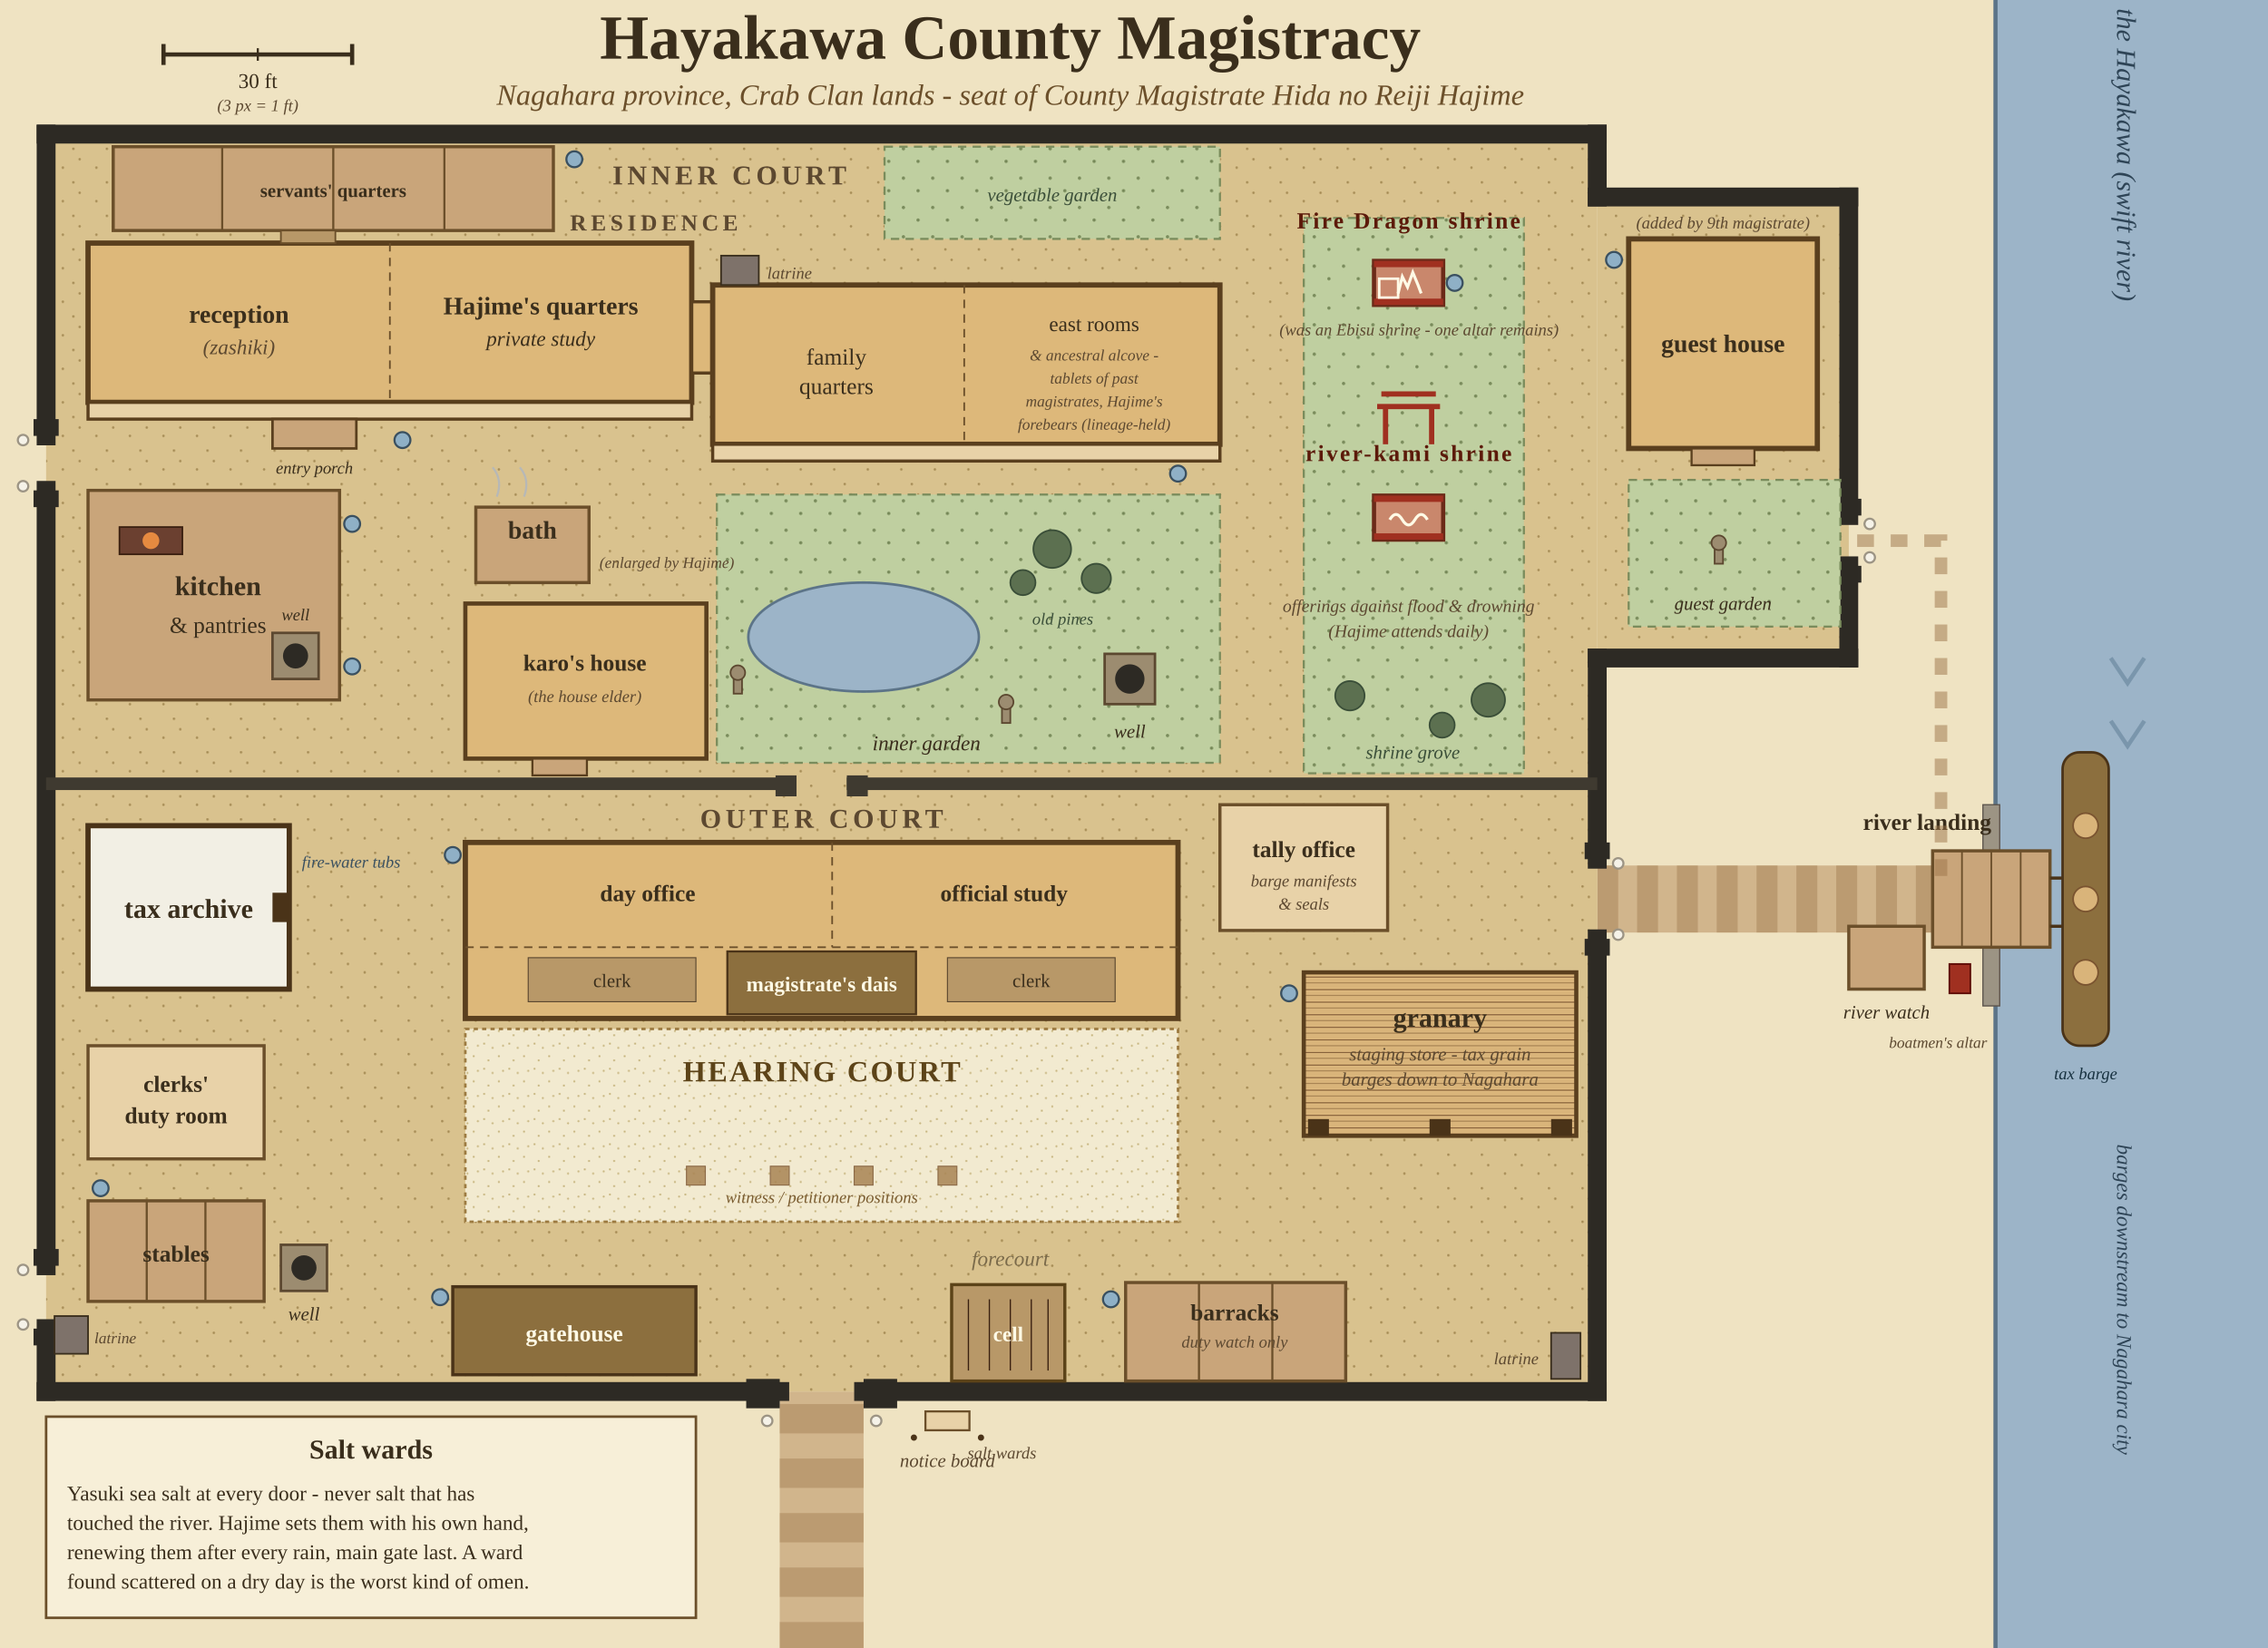
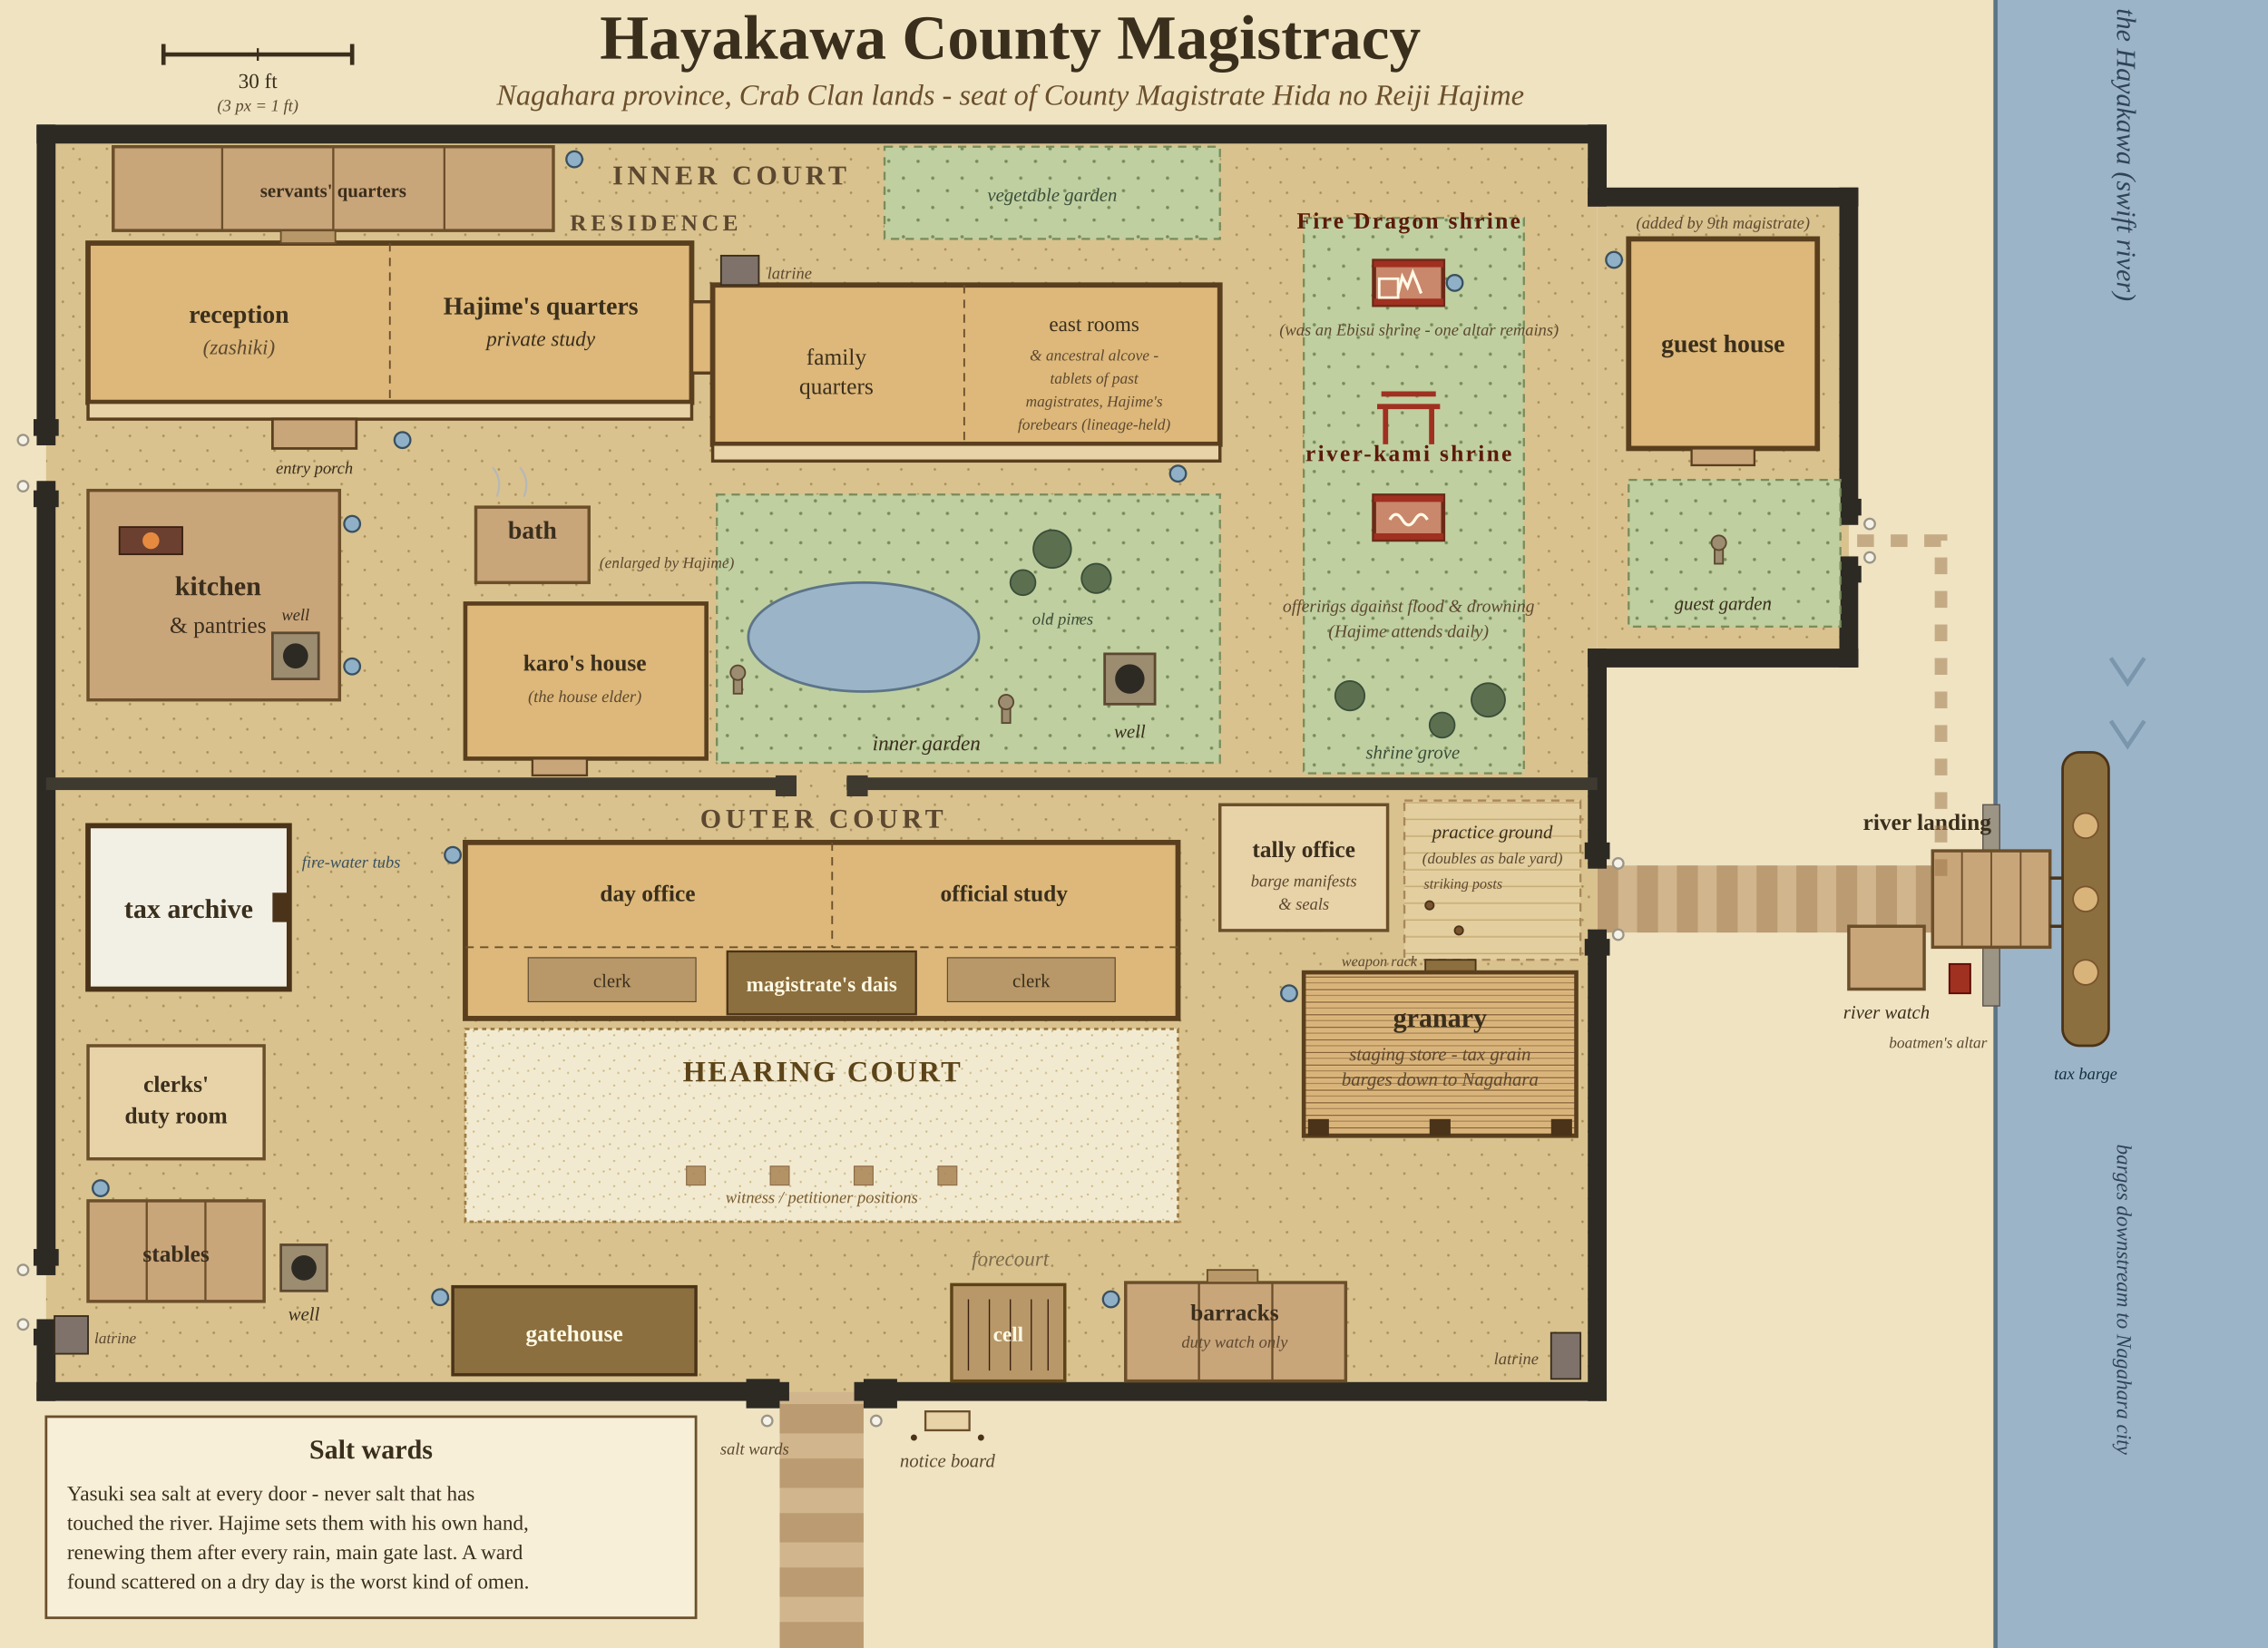
<svg xmlns="http://www.w3.org/2000/svg" viewBox="118 86 1082 786" font-family="Georgia, 'Times New Roman', serif">
  <defs>
    <pattern id="garden-stipple" patternUnits="userSpaceOnUse" width="14" height="14">
      <rect width="14" height="14" fill="#BFCFA0" />
      <circle cx="3" cy="3" r="0.8" fill="#7A8C5C" />
      <circle cx="10" cy="9" r="0.8" fill="#7A8C5C" />
    </pattern>
    <pattern id="court-earth" patternUnits="userSpaceOnUse" width="16" height="16">
      <rect width="16" height="16" fill="#D9C28E" />
      <circle cx="4" cy="6" r="0.6" fill="#A88E58" />
      <circle cx="12" cy="2" r="0.6" fill="#A88E58" />
      <circle cx="9" cy="13" r="0.6" fill="#A88E58" />
+     </pattern>
+     <pattern id="keiko-earth" patternUnits="userSpaceOnUse" width="16" height="16">
+       <rect width="16" height="16" fill="#E2CE9E" />
+       <line x1="0" y1="5" x2="16" y2="5" stroke="#C2A46C" stroke-width="0.5" />
+       <line x1="0" y1="13" x2="16" y2="13" stroke="#C2A46C" stroke-width="0.5" />
    </pattern>
    <pattern id="oshirasu-sand" patternUnits="userSpaceOnUse" width="12" height="12">
      <rect width="12" height="12" fill="#F2EAD0" />
      <circle cx="3" cy="4" r="0.5" fill="#C9B884" />
      <circle cx="8" cy="2" r="0.5" fill="#C9B884" />
      <circle cx="10" cy="9" r="0.5" fill="#C9B884" />
      <circle cx="5" cy="10" r="0.5" fill="#C9B884" />
      <circle cx="1" cy="8" r="0.5" fill="#C9B884" />
    </pattern>
    <pattern id="granary-slats" patternUnits="userSpaceOnUse" width="14" height="6">
      <rect width="14" height="6" fill="#D9B47A" />
      <line x1="0" y1="0" x2="14" y2="0" stroke="#7A5430" stroke-width="0.8" />
      <line x1="0" y1="3" x2="14" y2="3" stroke="#A88454" stroke-width="0.5" />
    </pattern>
  </defs>
  <rect x="0" y="0" width="1200" height="900" fill="#EFE3C2" />
  <g>
    <rect x="1070" y="0" width="130" height="900" fill="#9CB4C8" />
    <line x1="1070" y1="0" x2="1070" y2="900" stroke="#5C7488" stroke-width="2" />
    <g stroke="#7A96AC" stroke-width="2" fill="none">
      <path d="M 1125 400 L 1133 412 L 1141 400" />
      <path d="M 1125 430 L 1133 442 L 1141 430" />
    </g>
    <text transform="rotate(90 1128 90)" x="1128" y="90" font-size="13" font-style="italic" fill="#2E4456">the Hayakawa (swift river)</text>
    <text transform="rotate(90 1128 632)" x="1128" y="632" font-size="10" font-style="italic" fill="#2E4456">barges downstream to Nagahara city</text>
  </g>
  <g>
    <path d="M 510 900 L 510 750" stroke="#B89060" stroke-width="40" stroke-linecap="butt" opacity="0.55" />
    <path d="M 510 900 L 510 750" stroke="#9C7448" stroke-width="40" stroke-dasharray="14 12" fill="none" opacity="0.4" />
  </g>
  <g>
    <path d="M 880 515 L 1044 515" stroke="#B89060" stroke-width="32" stroke-linecap="butt" opacity="0.55" />
    <path d="M 880 515 L 1044 515" stroke="#9C7448" stroke-width="32" stroke-dasharray="10 9" fill="none" opacity="0.4" />
  </g>
  <g>
    <rect x="1064" y="470" width="8" height="96" fill="#9C9484" stroke="#5C544C" stroke-width="0.6" />
    <rect x="1040" y="492" width="56" height="46" fill="#C9A57A" stroke="#6B4F2A" stroke-width="1.5" />
    <line x1="1054" y1="492" x2="1054" y2="538" stroke="#6B4F2A" stroke-width="0.8" />
    <line x1="1068" y1="492" x2="1068" y2="538" stroke="#6B4F2A" stroke-width="0.8" />
    <line x1="1082" y1="492" x2="1082" y2="538" stroke="#6B4F2A" stroke-width="0.8" />
    <text x="1068" y="482" text-anchor="end" font-size="11" font-weight="bold" fill="#3A2E1C">river landing</text>
    <line x1="1096" y1="505" x2="1102" y2="505" stroke="#4A3318" stroke-width="1.5" />
    <line x1="1096" y1="528" x2="1102" y2="528" stroke="#4A3318" stroke-width="1.5" />
    <rect x="1102" y="445" width="22" height="140" rx="8" fill="#8C6F3E" stroke="#4A3318" stroke-width="1.2" />
    <circle cx="1113" cy="480" r="6" fill="#D9B47A" stroke="#7A5430" stroke-width="0.8" />
    <circle cx="1113" cy="515" r="6" fill="#D9B47A" stroke="#7A5430" stroke-width="0.8" />
    <circle cx="1113" cy="550" r="6" fill="#D9B47A" stroke="#7A5430" stroke-width="0.8" />
    <text x="1113" y="601" text-anchor="middle" font-size="8" font-style="italic" fill="#16303F">tax barge</text>
    <rect x="1048" y="546" width="10" height="14" fill="#A03020" stroke="#5C0A04" stroke-width="0.8" />
    <text x="1066" y="586" text-anchor="end" font-size="7.5" font-style="italic" fill="#5C4830">boatmen's altar</text>
    <rect x="1000" y="528" width="36" height="30" fill="#C9A57A" stroke="#6B4F2A" stroke-width="1.5" />
    <text x="1018" y="572" text-anchor="middle" font-size="9" font-style="italic" fill="#3A2E1C">river watch</text>
  </g>
  <text x="600" y="114" text-anchor="middle" font-size="30" font-weight="bold" fill="#3A2E1C">Hayakawa County Magistracy</text>
  <text x="600" y="136" text-anchor="middle" font-size="14" font-style="italic" fill="#6B4F2A">Nagahara province, Crab Clan lands - seat of County Magistrate Hida no Reiji Hajime</text>
  <g>
    <g stroke="#3A2E1C">
      <line x1="196" y1="112" x2="286" y2="112" stroke-width="2" />
      <line x1="196" y1="107" x2="196" y2="117" stroke-width="2" />
      <line x1="286" y1="107" x2="286" y2="117" stroke-width="2" />
      <line x1="241" y1="109" x2="241" y2="115" stroke-width="1" />
    </g>
    <text x="241" y="128" text-anchor="middle" font-size="10" fill="#3A2E1C">30 ft</text>
    <text x="241" y="139" text-anchor="middle" font-size="8" font-style="italic" fill="#5C4830">(3 px = 1 ft)</text>
  </g>
  <rect x="140" y="150" width="740" height="600" fill="url(#court-earth)" />
  <rect x="880" y="180" width="120" height="220" fill="url(#court-earth)" />
  <g stroke="#2D2A24" stroke-width="9" fill="none" stroke-linecap="square">
    <line x1="140" y1="150" x2="880" y2="150" />
    <line x1="140" y1="150" x2="140" y2="294" />
    <line x1="140" y1="320" x2="140" y2="690" />
    <line x1="140" y1="720" x2="140" y2="750" />
    <line x1="880" y1="150" x2="880" y2="180" />
    <line x1="880" y1="180" x2="1000" y2="180" />
    <line x1="1000" y1="400" x2="880" y2="400" />
    <line x1="880" y1="400" x2="880" y2="496" />
    <line x1="1000" y1="180" x2="1000" y2="332" />
    <line x1="1000" y1="356" x2="1000" y2="400" />
    <line x1="880" y1="534" x2="880" y2="750" />
    <line x1="140" y1="750" x2="490" y2="750" />
    <line x1="530" y1="750" x2="880" y2="750" />
  </g>
  <g fill="#2D2A24">
    <rect x="474" y="744" width="16" height="14" />
    <rect x="530" y="744" width="16" height="14" />
  </g>
  <g fill="#2D2A24">
    <rect x="874" y="488" width="12" height="8" />
    <rect x="874" y="534" width="12" height="8" />
  </g>
  <circle cx="890" cy="498" r="2.5" fill="#F5F2E8" stroke="#9C9484" stroke-width="1" />
  <circle cx="890" cy="532" r="2.5" fill="#F5F2E8" stroke="#9C9484" stroke-width="1" />
  <circle cx="129" cy="692" r="2.5" fill="#F5F2E8" stroke="#9C9484" stroke-width="1" />
  <circle cx="129" cy="718" r="2.5" fill="#F5F2E8" stroke="#9C9484" stroke-width="1" />
  <g fill="#2D2A24">
    <rect x="134" y="286" width="12" height="8" />
    <rect x="134" y="320" width="12" height="8" />
  </g>
  <circle cx="129" cy="296" r="2.5" fill="#F5F2E8" stroke="#9C9484" stroke-width="1" />
  <circle cx="129" cy="318" r="2.5" fill="#F5F2E8" stroke="#9C9484" stroke-width="1" />
  <g fill="#2D2A24">
    <rect x="134" y="682" width="12" height="8" />
    <rect x="134" y="720" width="12" height="8" />
  </g>
  <g fill="#2D2A24">
    <rect x="994" y="324" width="12" height="8" />
    <rect x="994" y="356" width="12" height="8" />
  </g>
  <path d="M 1004 344 L 1044 344 L 1044 510" stroke="#9C7448" stroke-width="6" stroke-dasharray="8 8" fill="none" opacity="0.5" />
  <circle cx="1010" cy="336" r="2.5" fill="#F5F2E8" stroke="#9C9484" stroke-width="1" />
  <circle cx="1010" cy="352" r="2.5" fill="#F5F2E8" stroke="#9C9484" stroke-width="1" />
  <g>
    <circle cx="484" cy="764" r="2.5" fill="#F5F2E8" stroke="#9C9484" stroke-width="1" />
    <circle cx="536" cy="764" r="2.5" fill="#F5F2E8" stroke="#9C9484" stroke-width="1" />
-     <text x="596" y="782" text-anchor="middle" font-size="8" font-style="italic" fill="#5C4830">salt wards</text>
+     <text x="478" y="780" text-anchor="middle" font-size="8" font-style="italic" fill="#5C4830">salt wards</text>
  </g>
  <g>
    <rect x="559.5" y="759.5" width="21" height="9" fill="#E8D2A8" stroke="#6B4F2A" stroke-width="1" />
    <circle cx="554" cy="772" r="1.5" fill="#4A3318" />
    <circle cx="586" cy="772" r="1.5" fill="#4A3318" />
    <text x="570" y="786" text-anchor="middle" font-size="9" font-style="italic" fill="#5C4830">notice board</text>
  </g>
  <g stroke="#3F3A30" stroke-width="6" fill="none">
    <line x1="140" y1="460" x2="498" y2="460" />
    <line x1="522" y1="460" x2="880" y2="460" />
  </g>
  <g fill="#3F3A30">
    <rect x="488" y="456" width="10" height="10" />
    <rect x="522" y="456" width="10" height="10" />
  </g>
  <text x="466" y="174" text-anchor="middle" font-size="13" font-weight="bold" fill="#5C4830" letter-spacing="2">INNER COURT</text>
  <g>
    <text x="430" y="196" text-anchor="middle" font-size="11" font-weight="bold" fill="#5C4830" letter-spacing="2">RESIDENCE</text>
    <rect x="160" y="202" width="288" height="76" fill="#DDB87A" stroke="#5A3F1E" stroke-width="2.5" />
    <rect x="160" y="278" width="288" height="8" fill="#E8D2A8" stroke="#5A3F1E" stroke-width="1.5" />
    <line x1="304" y1="202" x2="304" y2="278" stroke="#6B4F2A" stroke-width="0.8" stroke-dasharray="4 3" />
    <text x="232" y="240" text-anchor="middle" font-size="12" font-weight="bold" fill="#3A2E1C">reception</text>
    <text x="232" y="255" text-anchor="middle" font-size="10" font-style="italic" fill="#5C4830">(zashiki)</text>
    <text x="376" y="236" text-anchor="middle" font-size="12" font-weight="bold" fill="#3A2E1C">Hajime's quarters</text>
    <text x="376" y="251" text-anchor="middle" font-size="10" font-style="italic" fill="#3A2E1C">private study</text>
    <rect x="448" y="230" width="10" height="34" fill="#DDB87A" stroke="#5A3F1E" stroke-width="1.5" />
    <rect x="458" y="222" width="242" height="76" fill="#DDB87A" stroke="#5A3F1E" stroke-width="2.5" />
    <rect x="458" y="298" width="242" height="8" fill="#E8D2A8" stroke="#5A3F1E" stroke-width="1.5" />
    <line x1="578" y1="222" x2="578" y2="298" stroke="#6B4F2A" stroke-width="0.8" stroke-dasharray="4 3" />
    <text x="517" y="260" text-anchor="middle" font-size="11" fill="#3A2E1C">family</text>
    <text x="517" y="274" text-anchor="middle" font-size="11" fill="#3A2E1C">quarters</text>
    <text x="640" y="244" text-anchor="middle" font-size="10" fill="#3A2E1C">east rooms</text>
    <text x="640" y="258" text-anchor="middle" font-size="7.5" font-style="italic" fill="#5C4830">&amp; ancestral alcove -</text>
    <text x="640" y="269" text-anchor="middle" font-size="7.5" font-style="italic" fill="#5C4830">tablets of past</text>
    <text x="640" y="280" text-anchor="middle" font-size="7.5" font-style="italic" fill="#5C4830">magistrates, Hajime's</text>
    <text x="640" y="291" text-anchor="middle" font-size="7.5" font-style="italic" fill="#5C4830">forebears (lineage-held)</text>
  </g>
  <g>
    <rect x="248" y="286" width="40" height="14" fill="#C9A57A" stroke="#5A3F1E" stroke-width="1.2" />
    <text x="268" y="312" text-anchor="middle" font-size="8" font-style="italic" fill="#3A2E1C">entry porch</text>
  </g>
  <g>
    <rect x="160" y="320" width="120" height="100" fill="#C9A57A" stroke="#6B4F2A" stroke-width="1.5" />
    <rect x="175" y="337.5" width="30" height="13" fill="#6B4030" stroke="#3A2010" stroke-width="0.8" />
    <circle cx="190" cy="344" r="4" fill="#E68A40" />
    <text x="222" y="370" text-anchor="middle" font-size="13" font-weight="bold" fill="#3A2E1C">kitchen</text>
    <text x="222" y="388" text-anchor="middle" font-size="11" fill="#3A2E1C">&amp; pantries</text>
    <rect x="248" y="388" width="22" height="22" fill="#9C8C70" stroke="#5C4830" stroke-width="1.2" />
    <circle cx="259" cy="399" r="6" fill="#2D2A24" />
    <text x="259" y="382" text-anchor="middle" font-size="8" font-style="italic" fill="#3A2E1C">well</text>
  </g>
  <g>
    <rect x="460" y="322" width="240" height="128" fill="url(#garden-stipple)" stroke="#7A8C5C" stroke-width="1" stroke-dasharray="4 3" />
    <ellipse cx="530" cy="390" rx="55" ry="26" fill="#9CB4C8" stroke="#5C7488" stroke-width="1.2" />
    <circle cx="620" cy="348" r="9" fill="#5C7050" stroke="#3A4E38" stroke-width="0.8" />
    <circle cx="641" cy="362" r="7" fill="#5C7050" stroke="#3A4E38" stroke-width="0.8" />
    <circle cx="606" cy="364" r="6" fill="#5C7050" stroke="#3A4E38" stroke-width="0.8" />
    <text x="625" y="384" text-anchor="middle" font-size="8" font-style="italic" fill="#3A4E38">old pines</text>
    <g fill="#9C8C70" stroke="#5C4830" stroke-width="0.8">
      <rect x="468" y="410" width="4" height="7" />
      <circle cx="470" cy="407" r="3.5" />
      <rect x="596" y="424" width="4" height="7" />
      <circle cx="598" cy="421" r="3.5" />
    </g>
    <text x="560" y="444" text-anchor="middle" font-size="10" font-style="italic" fill="#3A2E1C">inner garden</text>
  </g>
  <g>
    <rect x="345" y="328" width="54" height="36" fill="#C9A57A" stroke="#6B4F2A" stroke-width="1.5" />
    <path d="M 355 323 q 3 -8 -2 -14 M 368 323 q 3 -8 -2 -14" stroke="#A8B4C8" stroke-width="1" fill="none" opacity="0.7" />
    <text x="372" y="343" text-anchor="middle" font-size="12" font-weight="bold" fill="#3A2E1C">bath</text>
    <text x="404" y="357" text-anchor="start" font-size="7.5" font-style="italic" fill="#5C4830">(enlarged by Hajime)</text>
  </g>
  <g>
    <rect x="340" y="374" width="115" height="74" fill="#DDB87A" stroke="#5A3F1E" stroke-width="2" />
    <rect x="372" y="448" width="26" height="8" fill="#C9A57A" stroke="#5A3F1E" stroke-width="1" />
    <text x="397" y="406" text-anchor="middle" font-size="11" font-weight="bold" fill="#3A2E1C">karo's house</text>
    <text x="397" y="421" text-anchor="middle" font-size="8" font-style="italic" fill="#5C4830">(the house elder)</text>
  </g>
  <g>
    <rect x="645" y="398" width="24" height="24" fill="#9C8C70" stroke="#5C4830" stroke-width="1.2" />
    <circle cx="657" cy="410" r="7" fill="#2D2A24" />
    <text x="657" y="438" text-anchor="middle" font-size="9" font-style="italic" fill="#3A2E1C">well</text>
  </g>
  <g>
    <rect x="172" y="156" width="210" height="40" fill="#C9A57A" stroke="#6B4F2A" stroke-width="1.5" />
    <line x1="224" y1="156" x2="224" y2="196" stroke="#6B4F2A" stroke-width="1" />
    <line x1="277" y1="156" x2="277" y2="196" stroke="#6B4F2A" stroke-width="1" />
    <line x1="330" y1="156" x2="330" y2="196" stroke="#6B4F2A" stroke-width="1" />
    <rect x="252" y="196" width="26" height="6" fill="#B89868" stroke="#6B4F2A" stroke-width="0.8" />
    <text x="277" y="180" text-anchor="middle" font-size="9" font-weight="bold" fill="#3A2E1C">servants' quarters</text>
  </g>
  <g>
    <rect x="462" y="208" width="18" height="14" fill="#7E726A" stroke="#3A2E1C" stroke-width="0.8" />
    <text x="484" y="219" font-size="8" font-style="italic" fill="#5C4830">latrine</text>
  </g>
  <g>
    <rect x="540" y="156" width="160" height="44" fill="url(#garden-stipple)" stroke="#7A8C5C" stroke-width="1" stroke-dasharray="4 3" />
    <text x="620" y="182" text-anchor="middle" font-size="9" font-style="italic" fill="#3A4E38">vegetable garden</text>
  </g>
  <g>
    <rect x="740" y="190" width="105" height="265" fill="url(#garden-stipple)" stroke="#7A8C5C" stroke-width="1" stroke-dasharray="4 3" />
    <circle cx="828" cy="420" r="8" fill="#5C7050" stroke="#3A4E38" stroke-width="0.8" />
    <circle cx="762" cy="418" r="7" fill="#5C7050" stroke="#3A4E38" stroke-width="0.8" />
    <circle cx="806" cy="432" r="6" fill="#5C7050" stroke="#3A4E38" stroke-width="0.8" />
    <text x="792" y="448" text-anchor="middle" font-size="9" font-style="italic" fill="#3A4E38">shrine grove</text>
  </g>
  <g>
    <text x="790" y="195" text-anchor="middle" font-size="11" font-weight="bold" fill="#5C1A0A" letter-spacing="1">Fire Dragon shrine</text>
    <rect x="773.5" y="210.5" width="33" height="21" fill="#C9876C" stroke="#6B2A18" stroke-width="2" />
    <rect x="773.5" y="210.5" width="33" height="3" fill="#A03020" />
    <rect x="773.5" y="228.5" width="33" height="3" fill="#A03020" />
    <path d="M 785 226 L 787 218 L 789.5 223 L 792 216 L 794.5 222 L 796 226" stroke="#FFFAE6" stroke-width="1.4" fill="none" />
    <rect x="776" y="219" width="9" height="9" fill="none" stroke="#FFFAE6" stroke-width="1.2" />
    <text x="795" y="246" text-anchor="middle" font-size="8" font-style="italic" fill="#5C4830">(was an Ebisu shrine - one altar remains)</text>
    <g transform="translate(790, 274)" stroke="#A03020" stroke-width="2.5">
      <line x1="-13" y1="0" x2="13" y2="0" />
      <line x1="-15" y1="6" x2="15" y2="6" />
      <line x1="-11" y1="6" x2="-11" y2="24" />
      <line x1="11" y1="6" x2="11" y2="24" />
    </g>
  </g>
  <g>
    <text x="790" y="306" text-anchor="middle" font-size="11" font-weight="bold" fill="#5C1A0A" letter-spacing="1">river-kami shrine</text>
    <rect x="773.5" y="322.5" width="33" height="21" fill="#C9876C" stroke="#6B2A18" stroke-width="2" />
    <rect x="773.5" y="322.5" width="33" height="3" fill="#A03020" />
    <rect x="773.5" y="340.5" width="33" height="3" fill="#A03020" />
    <path d="M 781 334 q 3 -5 6 0 q 3 5 6 0 q 3 -5 6 0" stroke="#FFFAE6" stroke-width="1.4" fill="none" />
    <text x="790" y="378" text-anchor="middle" font-size="8.5" font-style="italic" fill="#5C4830">offerings against flood &amp; drowning</text>
    <text x="790" y="390" text-anchor="middle" font-size="8.5" font-style="italic" fill="#5C4830">(Hajime attends daily)</text>
  </g>
  <text x="940" y="195" text-anchor="middle" font-size="8" font-style="italic" fill="#5C4830">(added by 9th magistrate)</text>
  <g>
    <rect x="895" y="200" width="90" height="100" fill="#DDB87A" stroke="#5A3F1E" stroke-width="2.5" />
    <rect x="925" y="300" width="30" height="8" fill="#C9A57A" stroke="#5A3F1E" stroke-width="1" />
    <text x="940" y="254" text-anchor="middle" font-size="12" font-weight="bold" fill="#3A2E1C">guest house</text>
  </g>
  <g>
    <rect x="895" y="315" width="101" height="70" fill="url(#garden-stipple)" stroke="#7A8C5C" stroke-width="1" stroke-dasharray="4 3" />
    <g fill="#9C8C70" stroke="#5C4830" stroke-width="0.8">
      <rect x="936" y="348" width="4" height="7" />
      <circle cx="938" cy="345" r="3.5" />
    </g>
    <text x="940" y="377" text-anchor="middle" font-size="9" font-style="italic" fill="#3A2E1C">guest garden</text>
  </g>
  <text x="510" y="481" text-anchor="middle" font-size="13" font-weight="bold" fill="#5C4830" letter-spacing="2">OUTER COURT</text>
  <text x="600" y="690" text-anchor="middle" font-size="10" font-style="italic" fill="#7A6A4A">forecourt</text>
  <g>
    <rect x="340" y="488" width="340" height="84" fill="#DDB87A" stroke="#5A3F1E" stroke-width="2.5" />
    <line x1="340" y1="538" x2="680" y2="538" stroke="#6B4F2A" stroke-width="0.8" stroke-dasharray="4 3" />
    <line x1="515" y1="488" x2="515" y2="538" stroke="#6B4F2A" stroke-width="0.8" stroke-dasharray="4 3" />
    <text x="427" y="516" text-anchor="middle" font-size="11" font-weight="bold" fill="#3A2E1C">day office</text>
    <text x="597" y="516" text-anchor="middle" font-size="11" font-weight="bold" fill="#3A2E1C">official study</text>
    <rect x="465" y="540" width="90" height="30" fill="#8C6F3E" stroke="#4A3318" stroke-width="1" />
    <text x="510" y="559" text-anchor="middle" font-size="10" fill="#FFFAE6" font-weight="bold">magistrate's dais</text>
    <rect x="370" y="543" width="80" height="21" fill="#B89868" stroke="#5C4830" stroke-width="0.5" />
    <text x="410" y="557" text-anchor="middle" font-size="9" fill="#3A2E1C">clerk</text>
    <rect x="570" y="543" width="80" height="21" fill="#B89868" stroke="#5C4830" stroke-width="0.5" />
    <text x="610" y="557" text-anchor="middle" font-size="9" fill="#3A2E1C">clerk</text>
  </g>
  <g>
    <rect x="340" y="577" width="340" height="92" fill="url(#oshirasu-sand)" stroke="#9C7A40" stroke-width="1.2" stroke-dasharray="2 2" />
    <text x="510" y="602" text-anchor="middle" font-size="14" font-weight="bold" fill="#5C4318" letter-spacing="1">HEARING COURT</text>
    <g fill="#A88454" stroke="#7A5430" stroke-width="0.5" opacity="0.85">
      <rect x="445.5" y="642.5" width="9" height="9" />
      <rect x="485.5" y="642.5" width="9" height="9" />
      <rect x="525.5" y="642.5" width="9" height="9" />
      <rect x="565.5" y="642.5" width="9" height="9" />
    </g>
    <text x="510" y="660" text-anchor="middle" font-size="8" font-style="italic" fill="#7A5C30">witness / petitioner positions</text>
  </g>
  <g>
    <rect x="160" y="480" width="96" height="78" fill="#F2EFE4" stroke="#4A3318" stroke-width="2.5" />
    <rect x="248" y="512" width="8" height="14" fill="#4A3318" />
    <text x="208" y="524" text-anchor="middle" font-size="13" font-weight="bold" fill="#3A2E1C">tax archive</text>
  </g>
  <g>
    <rect x="160" y="585" width="84" height="54" fill="#E8D2A8" stroke="#6B4F2A" stroke-width="1.5" />
    <text x="202" y="607" text-anchor="middle" font-size="11" font-weight="bold" fill="#3A2E1C">clerks'</text>
    <text x="202" y="622" text-anchor="middle" font-size="11" font-weight="bold" fill="#3A2E1C">duty room</text>
  </g>
  <g>
    <rect x="160" y="659" width="84" height="48" fill="#C9A57A" stroke="#6B4F2A" stroke-width="1.5" />
    <line x1="188" y1="659" x2="188" y2="707" stroke="#6B4F2A" stroke-width="1" />
    <line x1="216" y1="659" x2="216" y2="707" stroke="#6B4F2A" stroke-width="1" />
    <text x="202" y="688" text-anchor="middle" font-size="11" font-weight="bold" fill="#3A2E1C">stables</text>
  </g>
  <g>
    <rect x="252" y="680" width="22" height="22" fill="#9C8C70" stroke="#5C4830" stroke-width="1.2" />
    <circle cx="263" cy="691" r="6" fill="#2D2A24" />
    <text x="263" y="716" text-anchor="middle" font-size="9" font-style="italic" fill="#3A2E1C">well</text>
  </g>
  <g>
    <rect x="144" y="714" width="16" height="18" fill="#7E726A" stroke="#3A2E1C" stroke-width="0.8" />
    <text x="163" y="727" font-size="7.5" font-style="italic" fill="#5C4830">latrine</text>
  </g>
  <g>
    <rect x="700" y="470" width="80" height="60" fill="#E8D2A8" stroke="#6B4F2A" stroke-width="1.5" />
    <text x="740" y="495" text-anchor="middle" font-size="11" font-weight="bold" fill="#3A2E1C">tally office</text>
    <text x="740" y="509" text-anchor="middle" font-size="8" font-style="italic" fill="#5C4830">barge manifests</text>
    <text x="740" y="520" text-anchor="middle" font-size="8" font-style="italic" fill="#5C4830">&amp; seals</text>
  </g>
  <g>
+     <rect x="788" y="468" width="84" height="76" fill="url(#keiko-earth)" stroke="#A8875A" stroke-width="1" stroke-dasharray="4 3" />
+     <text x="830" y="486" text-anchor="middle" font-size="9" font-style="italic" fill="#3A2E1C">practice ground</text>
+     <text x="830" y="498" text-anchor="middle" font-size="7.5" font-style="italic" fill="#5C4830">(doubles as bale yard)</text>
+     <text x="816" y="510" text-anchor="middle" font-size="7" font-style="italic" fill="#5C4830">striking posts</text>
+     <circle cx="800" cy="518" r="2" fill="#7A5430" stroke="#4A3318" stroke-width="0.8" />
+     <circle cx="814" cy="530" r="2" fill="#7A5430" stroke="#4A3318" stroke-width="0.8" />
+     <rect x="798" y="544" width="24" height="6" fill="#8C6F3E" stroke="#4A3318" stroke-width="0.8" />
+     <text x="794" y="547" text-anchor="end" font-size="7" font-style="italic" fill="#5C4830">weapon rack</text>
+   </g>
+   <g>
    <rect x="740" y="550" width="130" height="78" fill="url(#granary-slats)" stroke="#5A3F1E" stroke-width="2" />
    <rect x="742" y="620" width="10" height="8" fill="#4A3318" />
    <rect x="800" y="620" width="10" height="8" fill="#4A3318" />
    <rect x="858" y="620" width="10" height="8" fill="#4A3318" />
    <text x="805" y="576" text-anchor="middle" font-size="13" font-weight="bold" fill="#3A2E1C">granary</text>
    <text x="805" y="592" text-anchor="middle" font-size="9" font-style="italic" fill="#5C4830">staging store - tax grain</text>
    <text x="805" y="604" text-anchor="middle" font-size="9" font-style="italic" fill="#5C4830">barges down to Nagahara</text>
  </g>
  <g>
    <rect x="572" y="699" width="54" height="46" fill="#B89868" stroke="#5C4318" stroke-width="1.5" />
    <line x1="580" y1="706" x2="580" y2="740" stroke="#3A2010" stroke-width="0.6" />
    <line x1="590" y1="706" x2="590" y2="740" stroke="#3A2010" stroke-width="0.6" />
    <line x1="600" y1="706" x2="600" y2="740" stroke="#3A2010" stroke-width="0.6" />
    <line x1="610" y1="706" x2="610" y2="740" stroke="#3A2010" stroke-width="0.6" />
    <line x1="618" y1="706" x2="618" y2="740" stroke="#3A2010" stroke-width="0.6" />
    <text x="599" y="726" text-anchor="middle" font-size="10" font-weight="bold" fill="#FFFAE6">cell</text>
  </g>
  <g>
    <rect x="655" y="698" width="105" height="47" fill="#C9A57A" stroke="#6B4F2A" stroke-width="1.5" />
    <line x1="690" y1="698" x2="690" y2="745" stroke="#6B4F2A" stroke-width="1" />
    <line x1="725" y1="698" x2="725" y2="745" stroke="#6B4F2A" stroke-width="1" />
+     <rect x="694" y="692" width="24" height="6" fill="#B89868" stroke="#6B4F2A" stroke-width="0.8" />
    <text x="707" y="716" text-anchor="middle" font-size="11" font-weight="bold" fill="#3A2E1C">barracks</text>
    <text x="707" y="729" text-anchor="middle" font-size="8" font-style="italic" fill="#5C4830">duty watch only</text>
  </g>
  <g>
    <rect x="858" y="722" width="14" height="22" fill="#7E726A" stroke="#3A2E1C" stroke-width="0.8" />
    <text x="852" y="737" text-anchor="end" font-size="8" font-style="italic" fill="#5C4830">latrine</text>
  </g>
  <g fill="#8FB0C6" stroke="#3A5060" stroke-width="1">
    <circle cx="286" cy="336" r="3.8" />
    <circle cx="286" cy="404" r="3.8" />
    <circle cx="334" cy="494" r="3.8" />
    <circle cx="310" cy="296" r="3.8" />
    <circle cx="680" cy="312" r="3.8" />
    <circle cx="812" cy="221" r="3.8" />
    <circle cx="888" cy="210" r="3.8" />
    <circle cx="733" cy="560" r="3.8" />
    <circle cx="648" cy="706" r="3.8" />
    <circle cx="328" cy="705" r="3.8" />
    <circle cx="166" cy="653" r="3.8" />
    <circle cx="392" cy="162" r="3.8" />
  </g>
  <text x="262" y="500" text-anchor="start" font-size="8" font-style="italic" fill="#3A5060">fire-water tubs</text>
  <g>
    <rect x="334" y="700" width="116" height="42" fill="#8C6F3E" stroke="#4A3318" stroke-width="1.5" />
    <text x="392" y="726" text-anchor="middle" font-size="11" font-weight="bold" fill="#FFFAE6">gatehouse</text>
  </g>
  <g transform="translate(140, 762)">
    <rect x="0" y="0" width="310" height="96" fill="#F7EFD8" stroke="#6B4F2A" stroke-width="1.2" />
    <text x="155" y="20" text-anchor="middle" font-size="13" font-weight="bold" fill="#3A2E1C">Salt wards</text>
    <text x="10" y="40" font-size="10" fill="#3A2E1C">Yasuki sea salt at every door - never salt that has</text>
    <text x="10" y="54" font-size="10" fill="#3A2E1C">touched the river. Hajime sets them with his own hand,</text>
    <text x="10" y="68" font-size="10" fill="#3A2E1C">renewing them after every rain, main gate last. A ward</text>
    <text x="10" y="82" font-size="10" fill="#3A2E1C">found scattered on a dry day is the worst kind of omen.</text>
  </g>
</svg>
